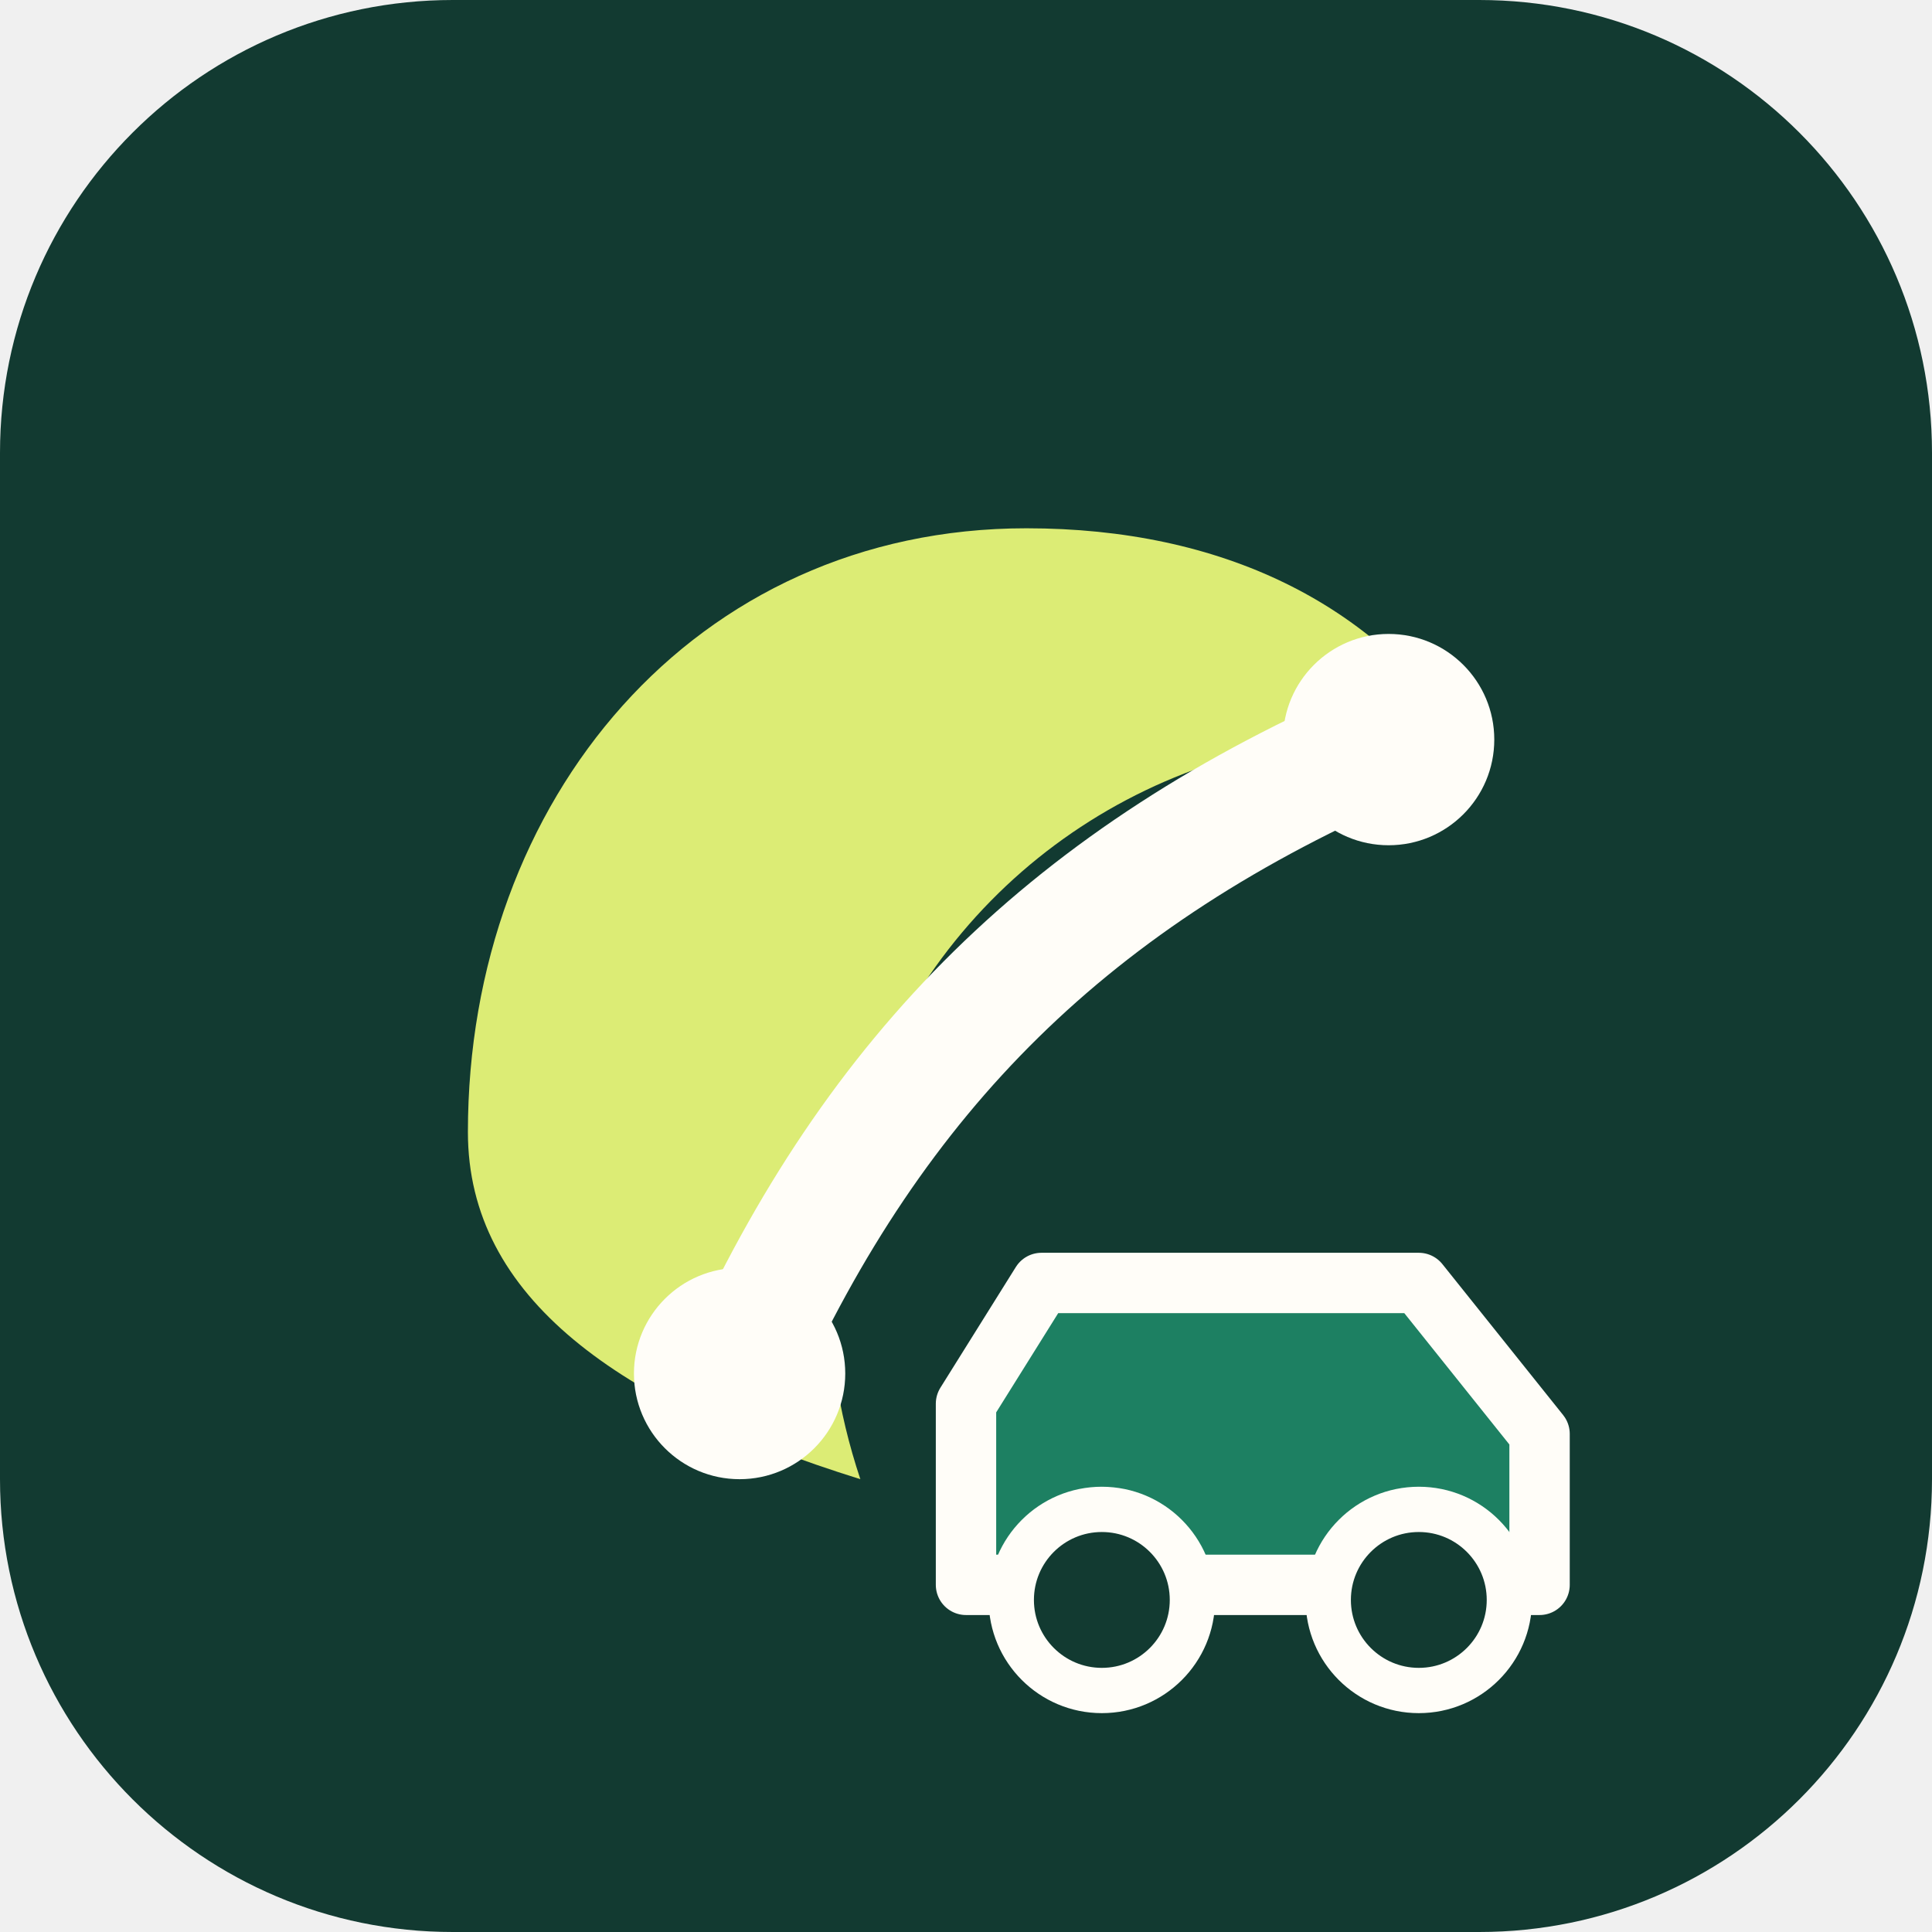
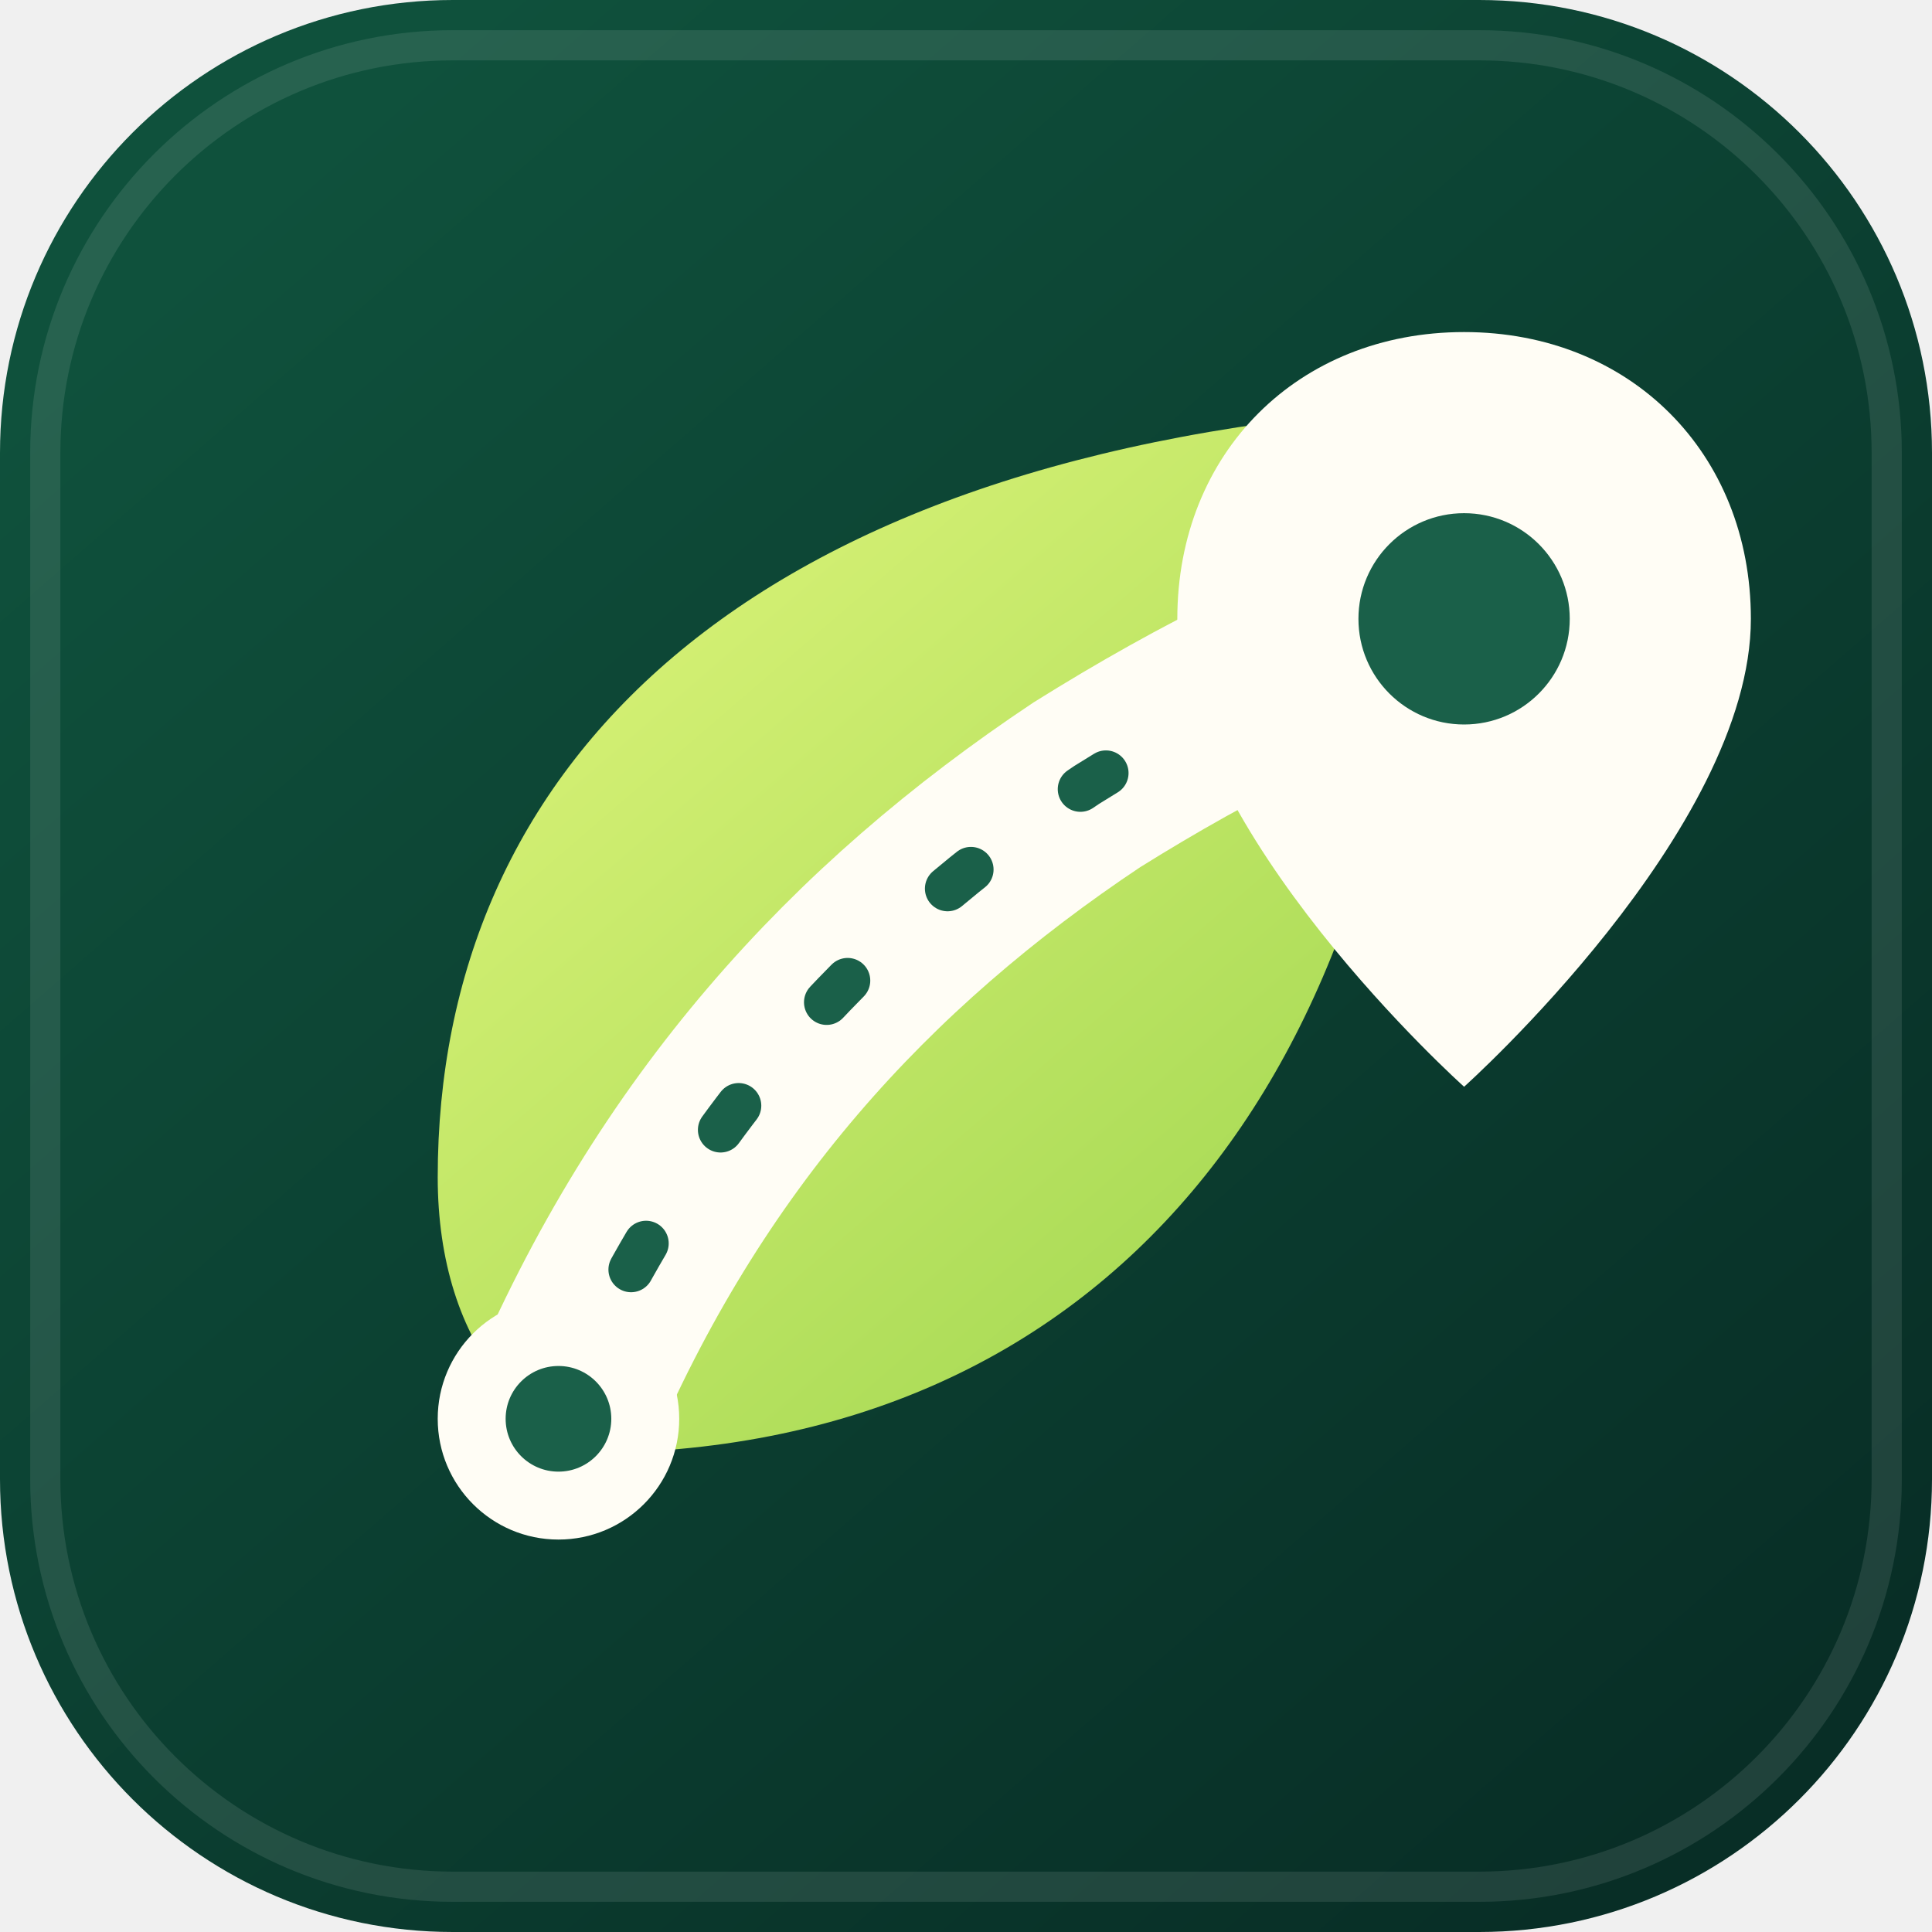
- <svg xmlns="http://www.w3.org/2000/svg" viewBox="0 0 128 128" role="img" aria-labelledby="title">
-   <rect width="128" height="128" rx="30" fill="#123a31" />
-   <path d="M31 75c0-22 15-40 37-40 13 0 23 5 29 14-16-2-31 6-38 20-5 10-5 20-2 29-16-5-26-12-26-23Z" fill="#dcec75" />
-   <path d="M49 91c9-20 22-33 43-42" fill="none" stroke="#fffdf8" stroke-width="8" stroke-linecap="round" />
-   <circle cx="49" cy="91" r="7" fill="#fffdf8" />
-   <circle cx="92" cy="49" r="7" fill="#fffdf8" />
-   <path d="M69 85h25l8 10v10H64V93l5-8Z" fill="#1d8062" stroke="#fffdf8" stroke-width="4" stroke-linejoin="round" />
-   <circle cx="73" cy="106" r="6" fill="#123a31" stroke="#fffdf8" stroke-width="3" />
-   <circle cx="94" cy="106" r="6" fill="#123a31" stroke="#fffdf8" stroke-width="3" />
+ <svg xmlns="http://www.w3.org/2000/svg" viewBox="0 0 128 128" role="img" aria-labelledby="title description">
+   <defs>
+     <linearGradient id="background" x1="18" y1="12" x2="112" y2="120" gradientUnits="userSpaceOnUse">
+       <stop stop-color="#0F513C" />
+       <stop offset="1" stop-color="#082E26" />
+     </linearGradient>
+     <linearGradient id="leaf" x1="34" y1="31" x2="90" y2="96" gradientUnits="userSpaceOnUse">
+       <stop stop-color="#DDF47A" />
+       <stop offset="1" stop-color="#9FD64F" />
+     </linearGradient>
+   </defs>
+   <rect width="128" height="128" rx="30" fill="url(#background)" />
+   <rect x="3" y="3" width="122" height="122" rx="27" fill="none" stroke="#FFFFFF" stroke-opacity=".1" stroke-width="2" />
+   <path d="M29 78C29 51 49 30 94 27c1 38-16 66-49 69-10 1-16-7-16-18Z" fill="url(#leaf)" />
+   <path d="M37 94C45 75 57 62 72 52c8-5 16-9 25-12" fill="none" stroke="#FFFDF5" stroke-width="13" stroke-linecap="round" />
+   <path d="M37 94C45 75 57 62 72 52c8-5 16-9 25-12" fill="none" stroke="#1A6049" stroke-width="3" stroke-linecap="round" stroke-dasharray="2 9" />
+   <circle cx="37" cy="94" r="8" fill="#FFFDF5" />
+   <circle cx="37" cy="94" r="3.5" fill="#1A6049" />
+   <path d="M97 22c-11 0-19 8-19 19 0 14 19 31 19 31s19-17 19-31c0-11-8-19-19-19Z" fill="#FFFDF5" />
+   <circle cx="97" cy="41" r="7" fill="#1A6049" />
</svg>
